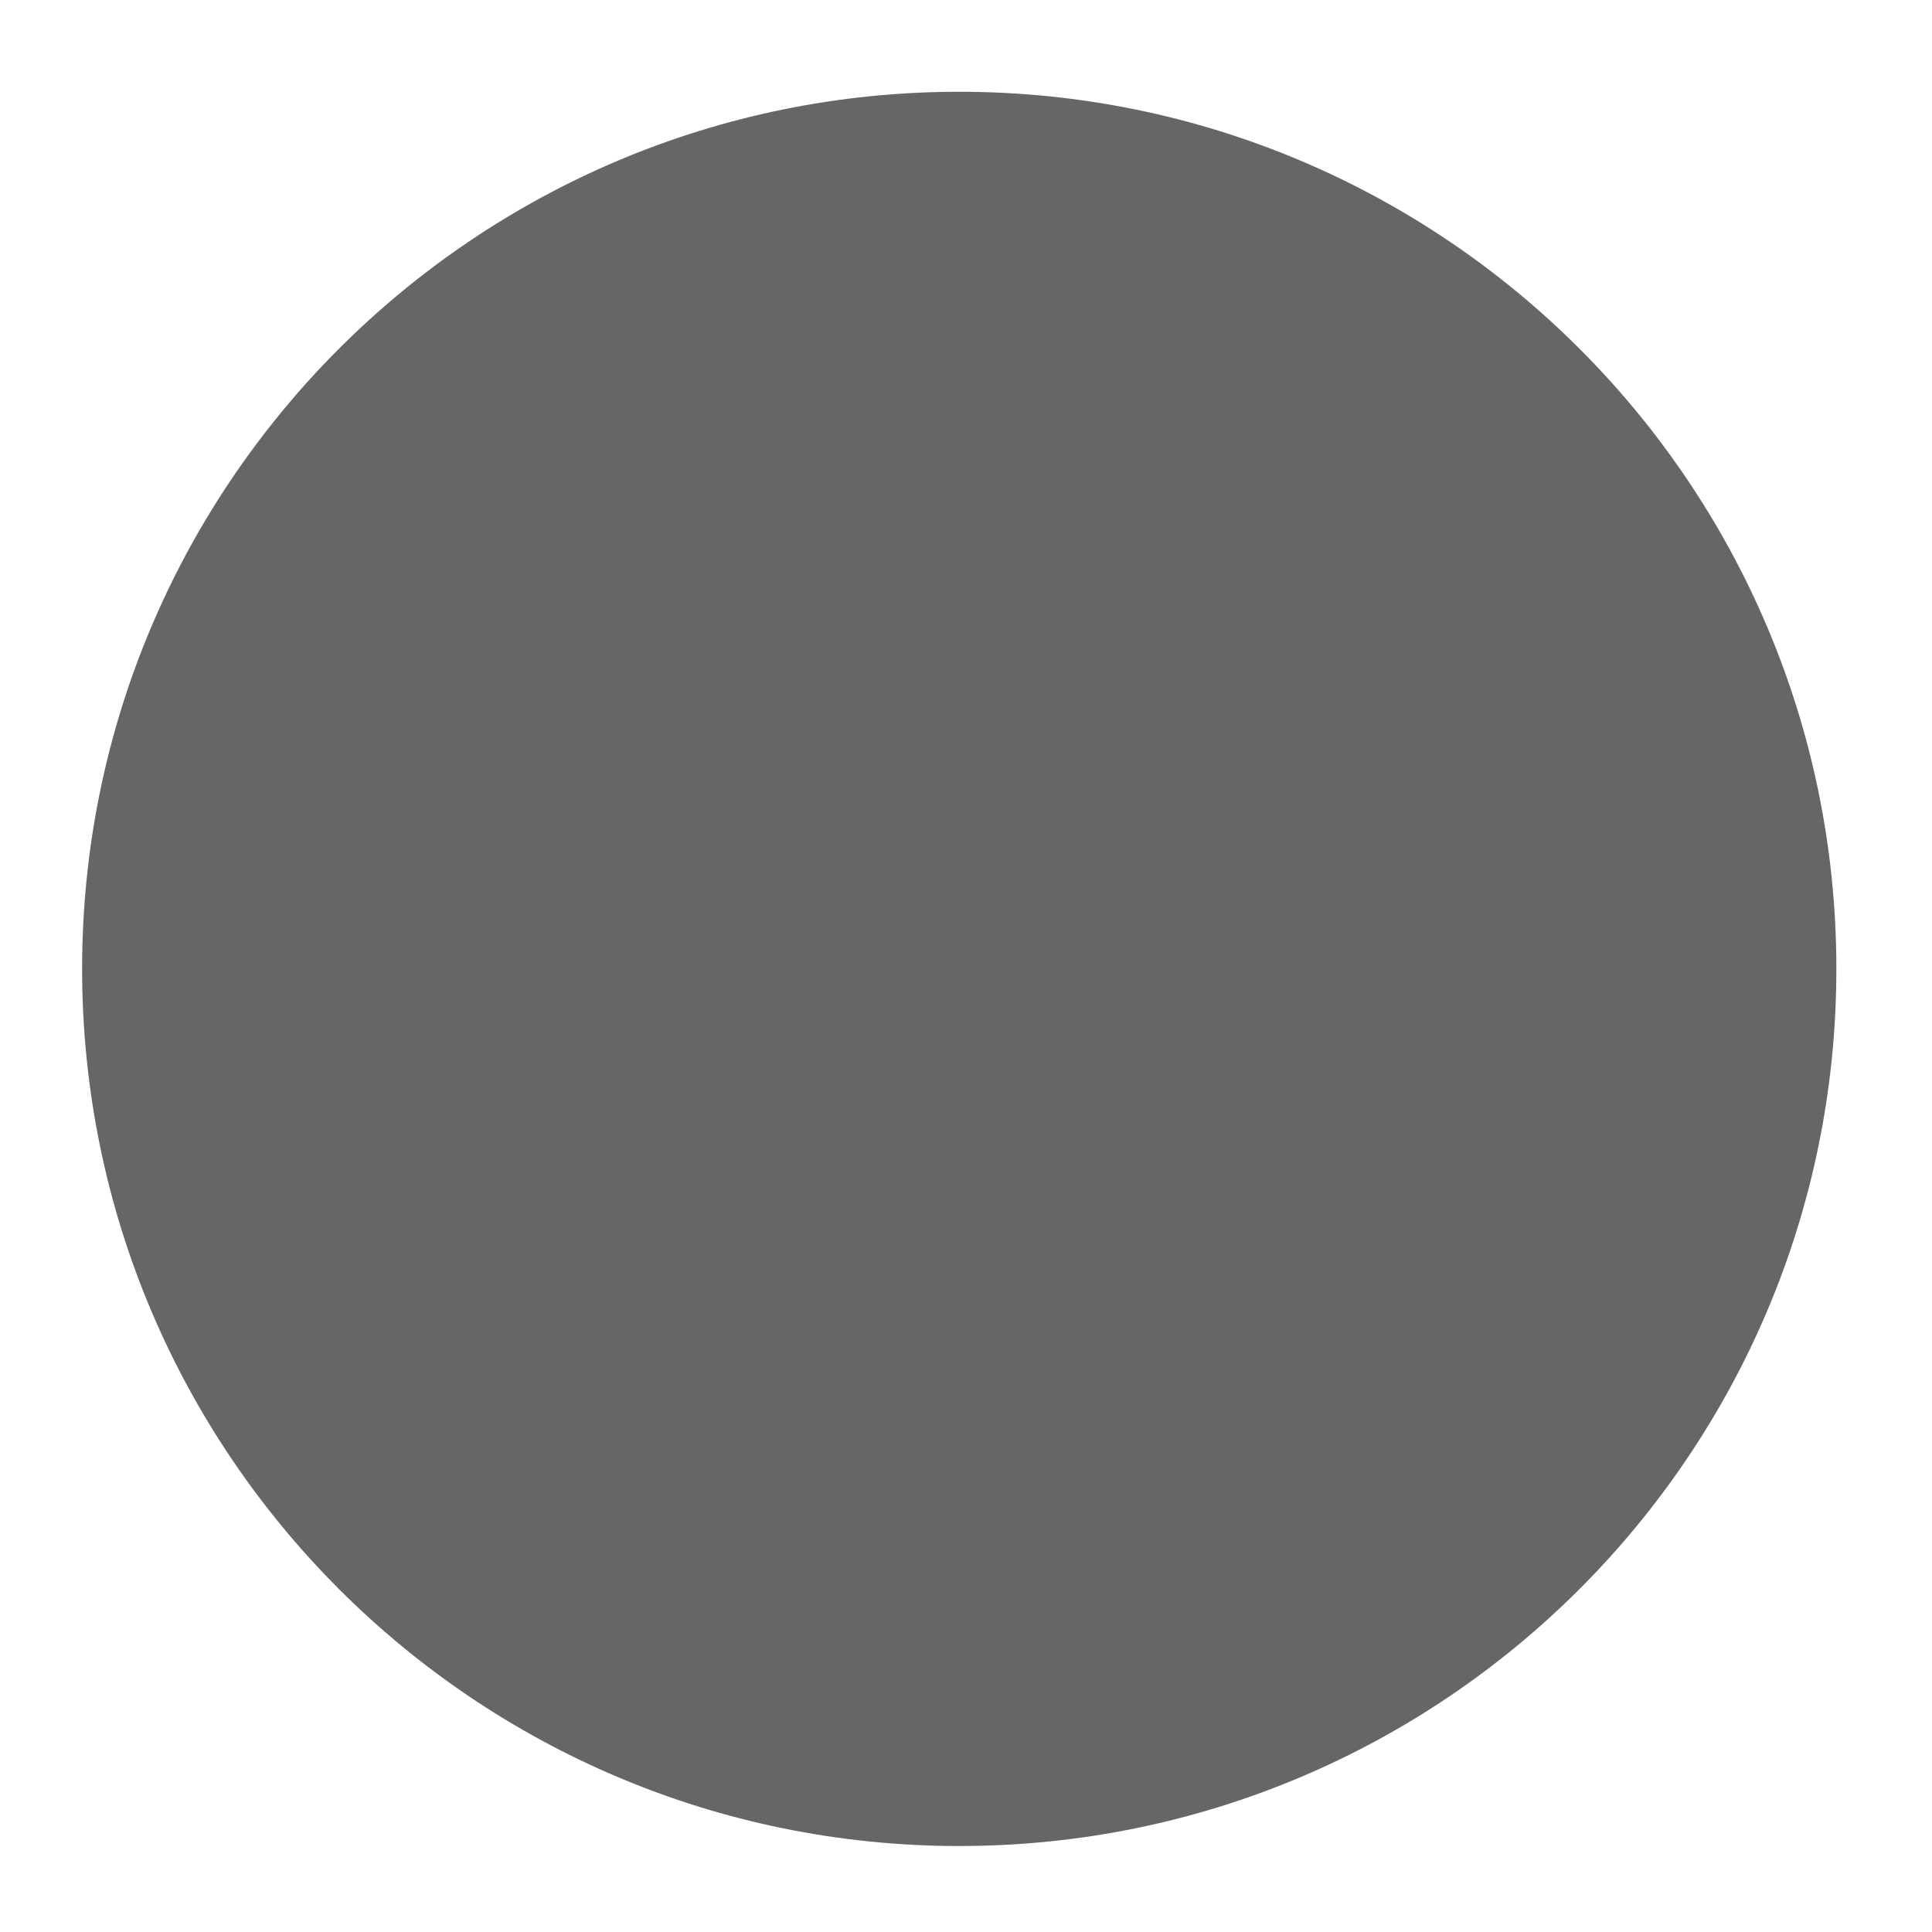
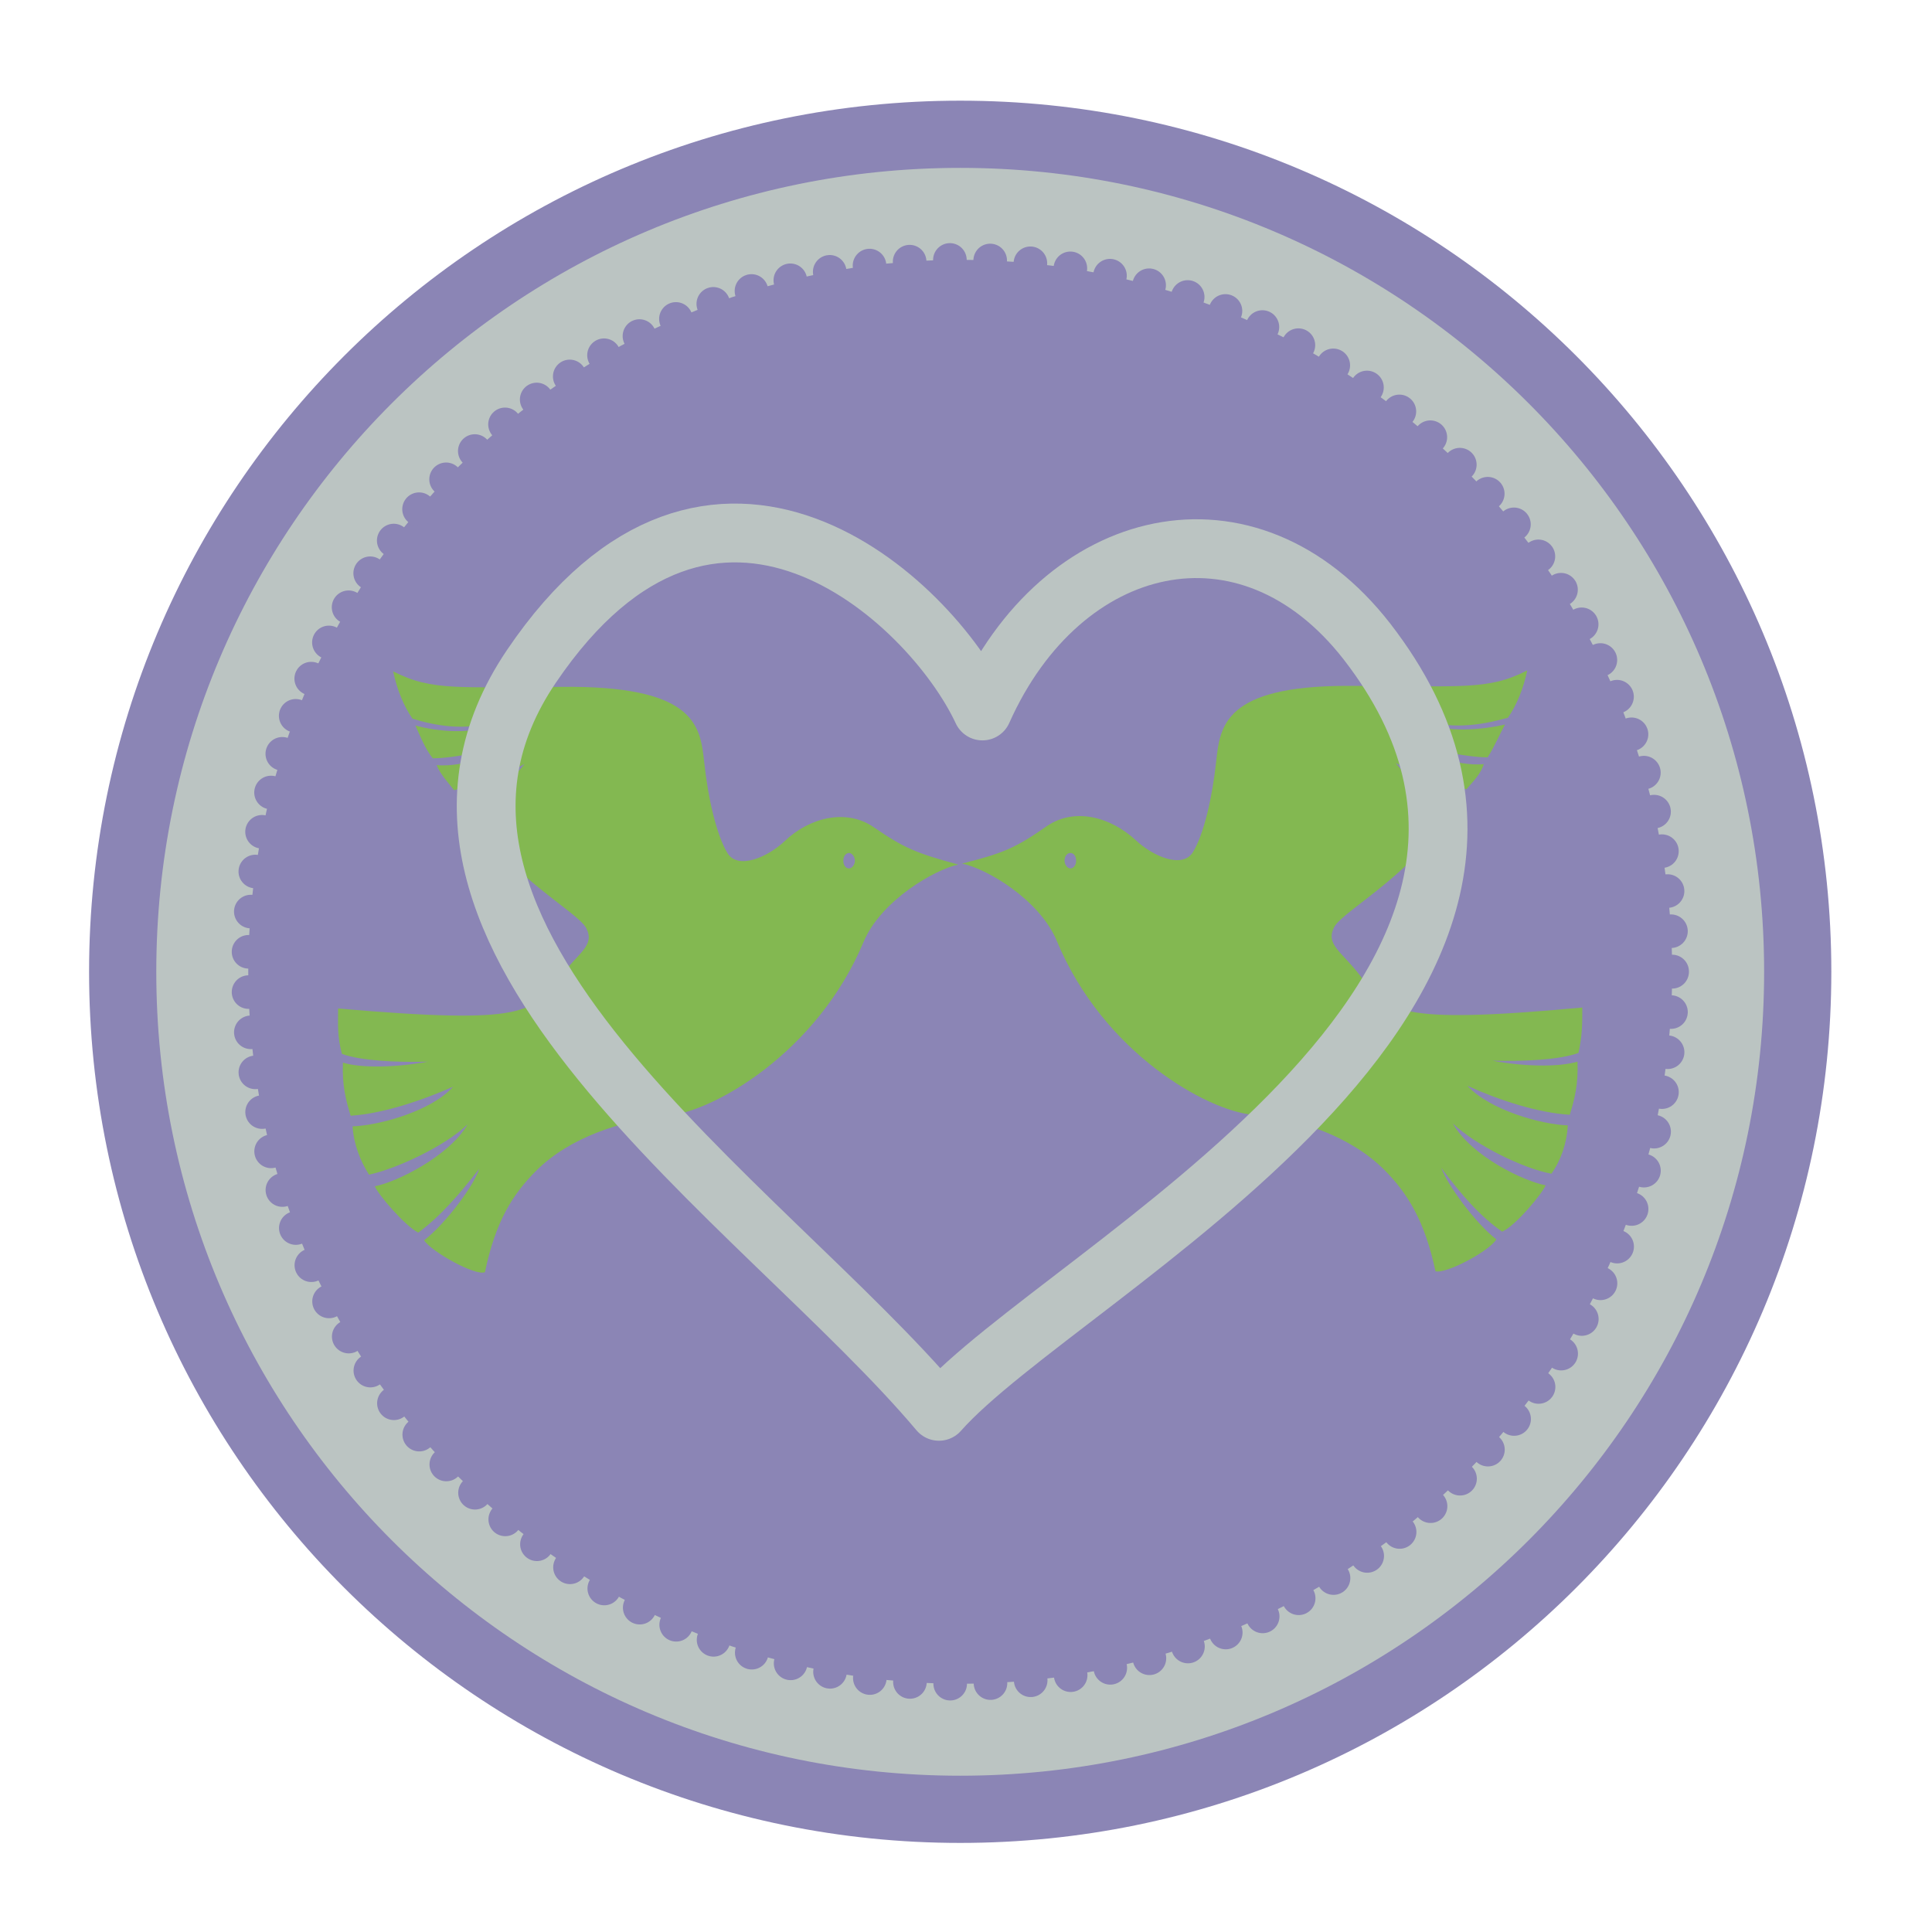
<svg xmlns="http://www.w3.org/2000/svg" version="1.1" id="Layer_1" x="0px" y="0px" width="200px" height="200px" viewBox="0 0 200 200" style="enable-background:new 0 0 200 200;" xml:space="preserve">
  <style type="text/css">
- 	.st0{fill:#666666;}
+ 	.st0{fill:#BBC4C2;stroke:#8B85B5;stroke-width:6.957;stroke-miterlimit:10;}
+ 	.st1{fill:#8B85B5;}
+ 	.st2{fill:none;stroke:#8B85B5;stroke-width:3.478;stroke-linecap:round;stroke-linejoin:round;stroke-dasharray:0,4.172;}
+ 	.st3{fill:#83B851;}
+ 	.st4{fill:none;stroke:#BBC4C2;stroke-width:6.087;stroke-linecap:round;stroke-linejoin:round;stroke-miterlimit:10;}
</style>
-   <circle class="st0" cx="99.3" cy="100.3" r="90.8" />
+   <g>
+     <circle class="st0" cx="99.4" cy="100.6" r="86.7" />
+     <g>
+       <circle class="st1" cx="99.4" cy="100.6" r="73.7" />
+       <circle class="st2" cx="99.4" cy="100.6" r="73.7" />
+     </g>
+     <path class="st3" d="M90.4,85.6c-2.8-1.9-6.6-1-9.2,1.5c-1.7,1.6-4.8,3-5.9,1.2c-1.1-1.8-2-5.6-2.4-9.4c-0.4-3.6-0.8-7.7-13.6-7.8   c-11.8,0-14.5,0.5-18.6-1.6c0.4,1.9,1.1,3.6,2,4.9c2.3,0.7,5.3,1.3,8.7,0.3c-2.1,1.5-6.3,1-8.4,0.4c0.5,1.1,1,2.4,1.8,3.4   c2.2,0,6.8-0.9,9.6-2.1c-2,1.4-6.4,3.1-9.2,2.8c0.4,1,1.2,1.8,1.8,2.6c2.5-0.6,4.4-1.2,7.3-2.7c-2.2,2.8-4.5,2.8-6.6,3.5   c3.9,7.6,12.1,11.7,13,13.5c0.9,1.8-0.8,2.5-2.7,5c-2.9,3.7-3.3,5-23,3.3c0,1.7-0.1,2.9,0.4,4.7c1.9,0.7,5.6,0.9,8.9,0.8   c-3.2,0.6-6.9,0.7-8.8,0.1c-0.1,2.3,0.3,3.9,0.8,5.5c3.2-0.2,7.2-1.5,10.6-3c-2.2,2.5-7.6,4-10.4,4.1c0.1,1.8,0.8,3.6,1.7,5   c2.8-0.6,7.8-2.9,10.2-5.2c-1.9,3.3-7.4,6-9.6,6.4c0.3,0.8,3.1,4.1,4.5,4.8c2.3-1.7,4.2-3.9,6.3-6.6c-0.5,1.7-3.5,5.7-5.7,7.4   c0.8,1.2,5.3,3.7,6.3,3.3c1.1-5.3,2.9-8.1,5.3-10.5c3.5-3.5,8.9-5.2,13.6-5.7c4.7-0.4,15.5-6.5,20.3-18c1.8-4.3,7.4-7.5,9.8-8   C94.8,88.3,93.6,87.8,90.4,85.6z M87.9,89.9c-0.4,0-0.6-0.4-0.6-0.8c0-0.5,0.3-0.8,0.6-0.8s0.6,0.4,0.6,0.8   C88.5,89.5,88.2,89.9,87.9,89.9z" />
+     <path class="st3" d="M99.6,89.4c2.5,0.5,8,3.7,9.8,8c4.8,11.6,15.6,17.6,20.3,18c4.7,0.4,10.1,2.2,13.6,5.7   c2.4,2.4,4.2,5.3,5.3,10.5c1.1,0.3,5.6-2.1,6.3-3.3c-2.2-1.7-5.1-5.7-5.7-7.4c2.1,2.8,4,5,6.3,6.6c1.4-0.6,4.2-4,4.5-4.8   c-2.2-0.4-7.7-3-9.6-6.4c2.4,2.3,7.4,4.7,10.2,5.2c1-1.4,1.6-3.2,1.7-5c-2.8-0.1-8.1-1.6-10.4-4.1c3.3,1.5,7.3,2.8,10.6,3   c0.5-1.6,0.9-3.2,0.8-5.5c-2,0.6-5.7,0.5-8.8-0.1c3.3,0.1,7-0.1,8.9-0.8c0.4-1.8,0.4-3,0.4-4.7c-19.6,1.8-20.1,0.4-23-3.3   c-1.9-2.5-3.6-3.2-2.7-5c0.9-1.8,9.1-5.9,13-13.5c-2.1-0.6-4.4-0.6-6.6-3.5c2.9,1.5,4.8,2,7.3,2.7c0.7-0.8,1.5-1.6,1.8-2.6   c-2.8,0.3-7.2-1.4-9.2-2.8c2.8,1.2,7.4,2.1,9.6,2.1c0.7-1.1,1.2-2.3,1.8-3.4c-2.1,0.5-6.4,1-8.4-0.4c3.4,1,6.5,0.3,8.7-0.3   c0.9-1.3,1.6-3,2-4.9c-4.1,2.1-6.8,1.6-18.6,1.6c-12.8,0-13.2,4.2-13.6,7.8c-0.4,3.8-1.3,7.6-2.4,9.4c-1.1,1.8-4.2,0.4-5.9-1.2   c-2.7-2.5-6.4-3.4-9.2-1.5C105.1,87.8,103.9,88.3,99.6,89.4z M110.2,89.1c0-0.5,0.3-0.8,0.6-0.8c0.4,0,0.6,0.4,0.6,0.8   c0,0.5-0.3,0.8-0.6,0.8C110.5,89.9,110.2,89.5,110.2,89.1z" />
+     <path class="st4" d="M101.7,73.6C96.3,62,73.8,41.2,55,69s24,55.5,42.2,77.1c12.8-14.5,72.2-43.7,44.3-79.7   C129.2,50.6,109.9,55.2,101.7,73.6z" />
+   </g>
  <g>
</g>
  <g>
</g>
  <g>
</g>
  <g>
</g>
  <g>
</g>
  <g>
</g>
  <g>
</g>
  <g>
</g>
  <g>
</g>
  <g>
</g>
  <g>
</g>
  <g>
</g>
  <g>
</g>
  <g>
</g>
  <g>
</g>
</svg>
